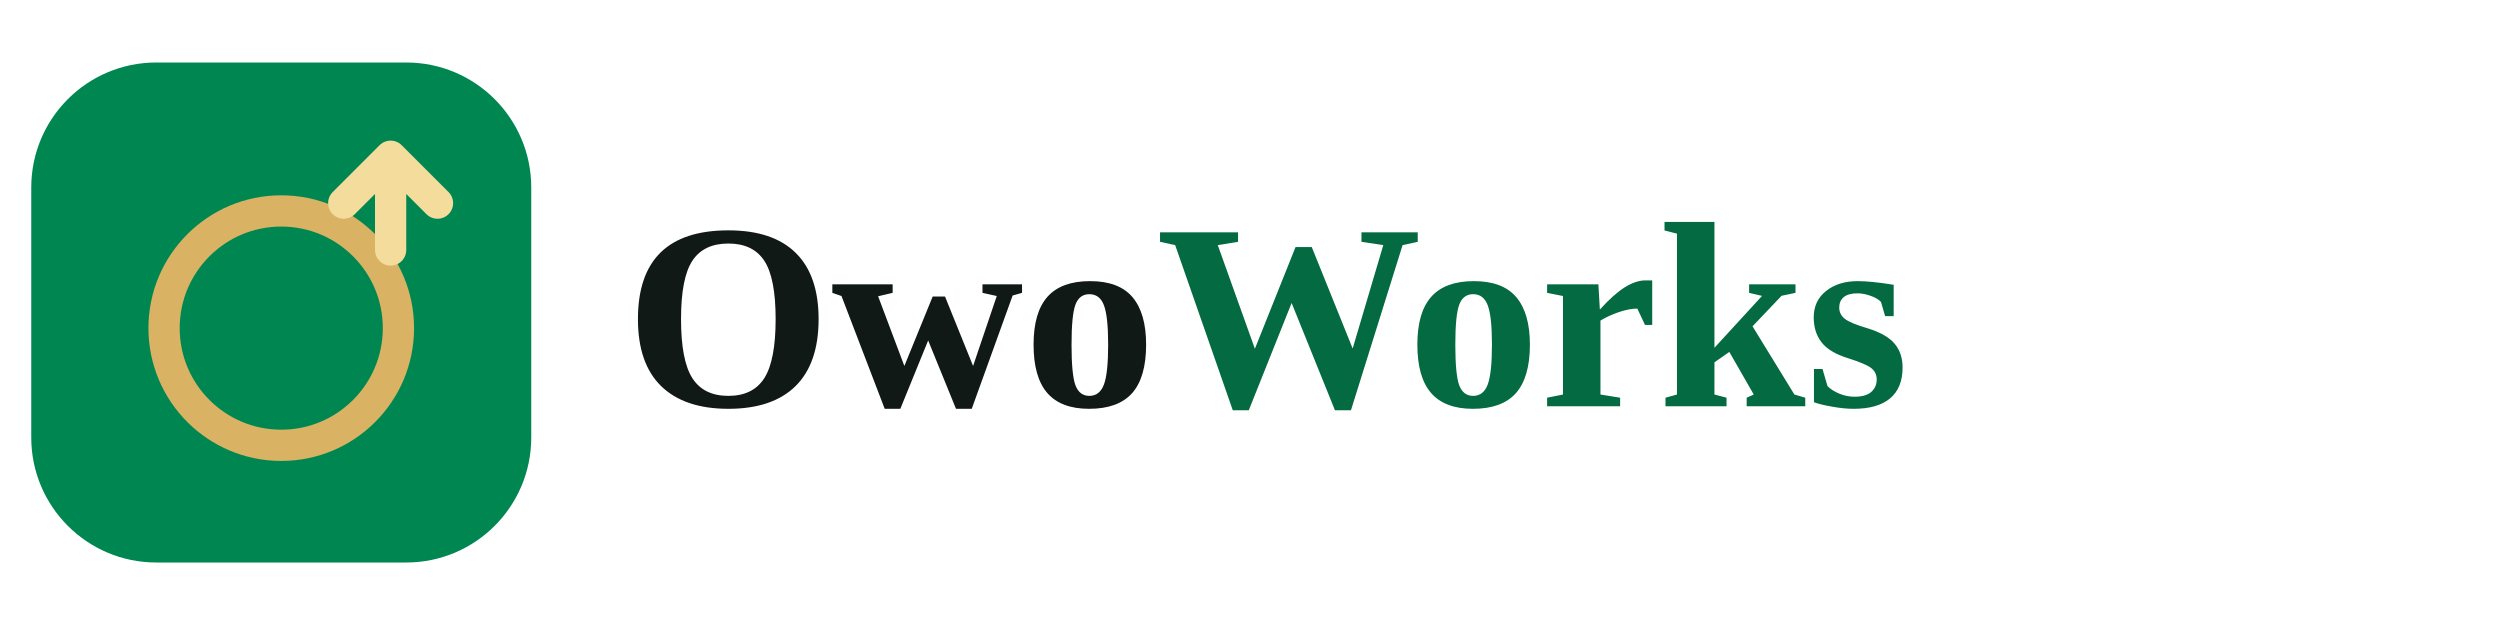
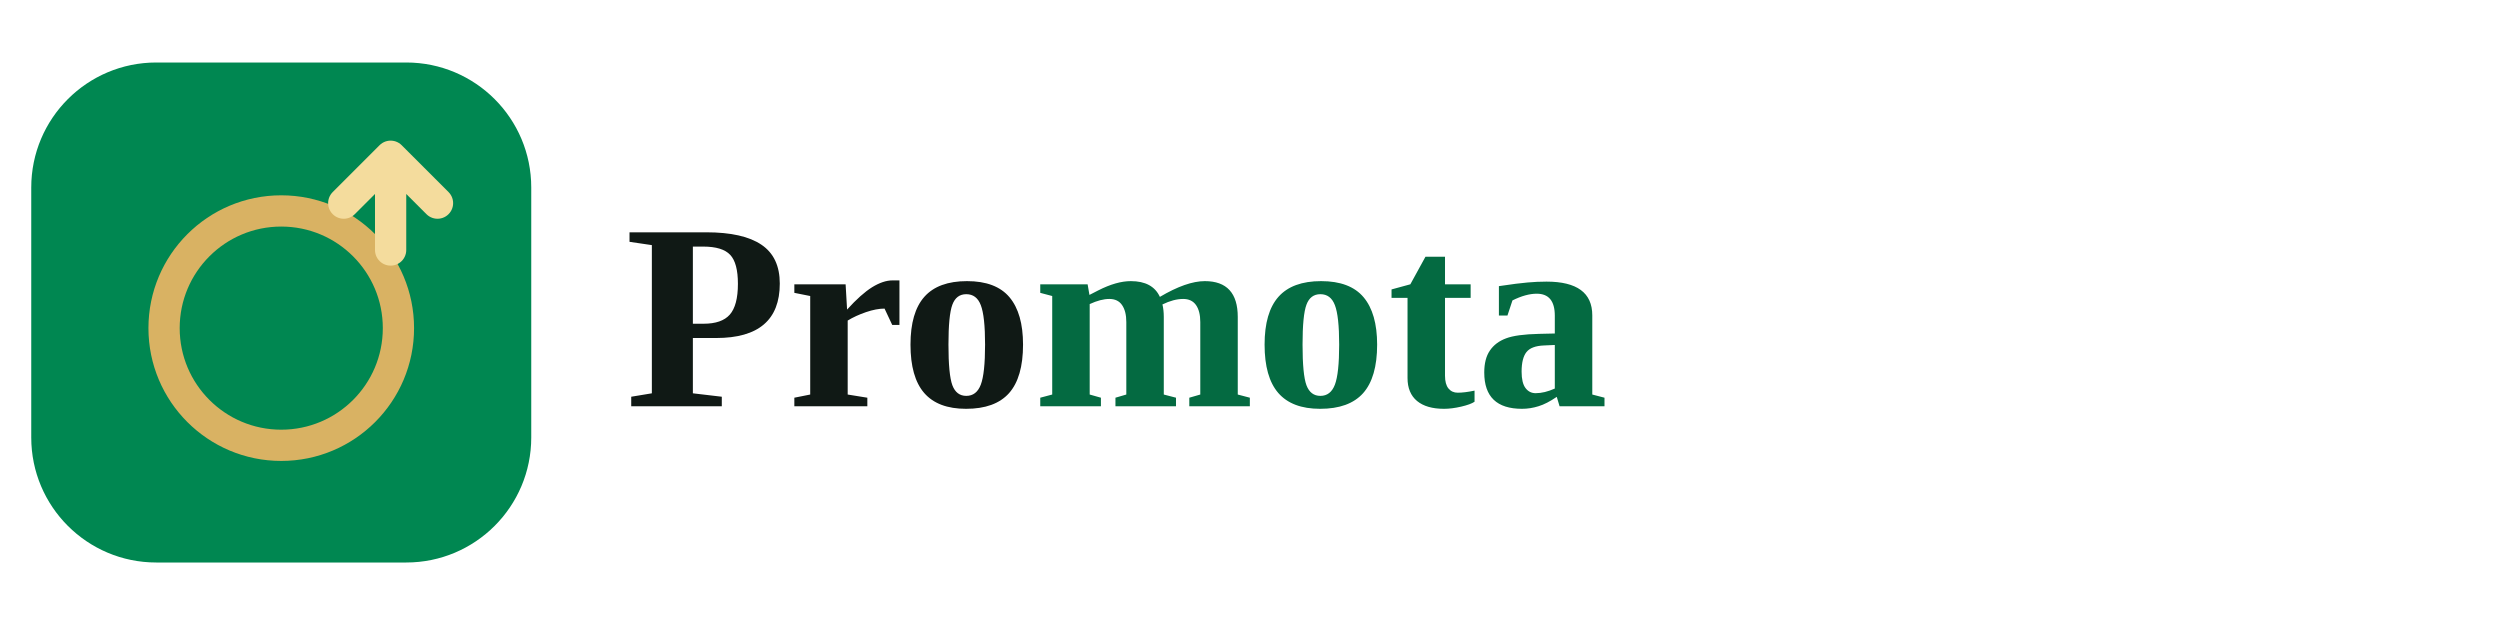
- <svg xmlns="http://www.w3.org/2000/svg" viewBox="0 0 320 80" role="img" aria-label="OwoWorks logo">
+ <svg xmlns="http://www.w3.org/2000/svg" viewBox="0 0 320 80" role="img" aria-label="Promota logo">
  <rect x="4" y="8" width="64" height="64" rx="16" fill="#008751" />
  <circle cx="36" cy="42" r="15" fill="none" stroke="#d9b263" stroke-width="4" />
  <path d="M44 26 L50 20 L56 26 M50 20 L50 32" fill="none" stroke="#f4dc9d" stroke-width="4" stroke-linecap="round" stroke-linejoin="round" />
-   <text x="80" y="52" font-family="Georgia, 'Times New Roman', serif" font-size="34" font-weight="600" fill="#101915">Owo<tspan fill="#046a41">Works</tspan>
+   <text x="80" y="52" font-family="Georgia, 'Times New Roman', serif" font-size="34" font-weight="600" fill="#101915">Pro<tspan fill="#046a41">mota</tspan>
  </text>
</svg>
